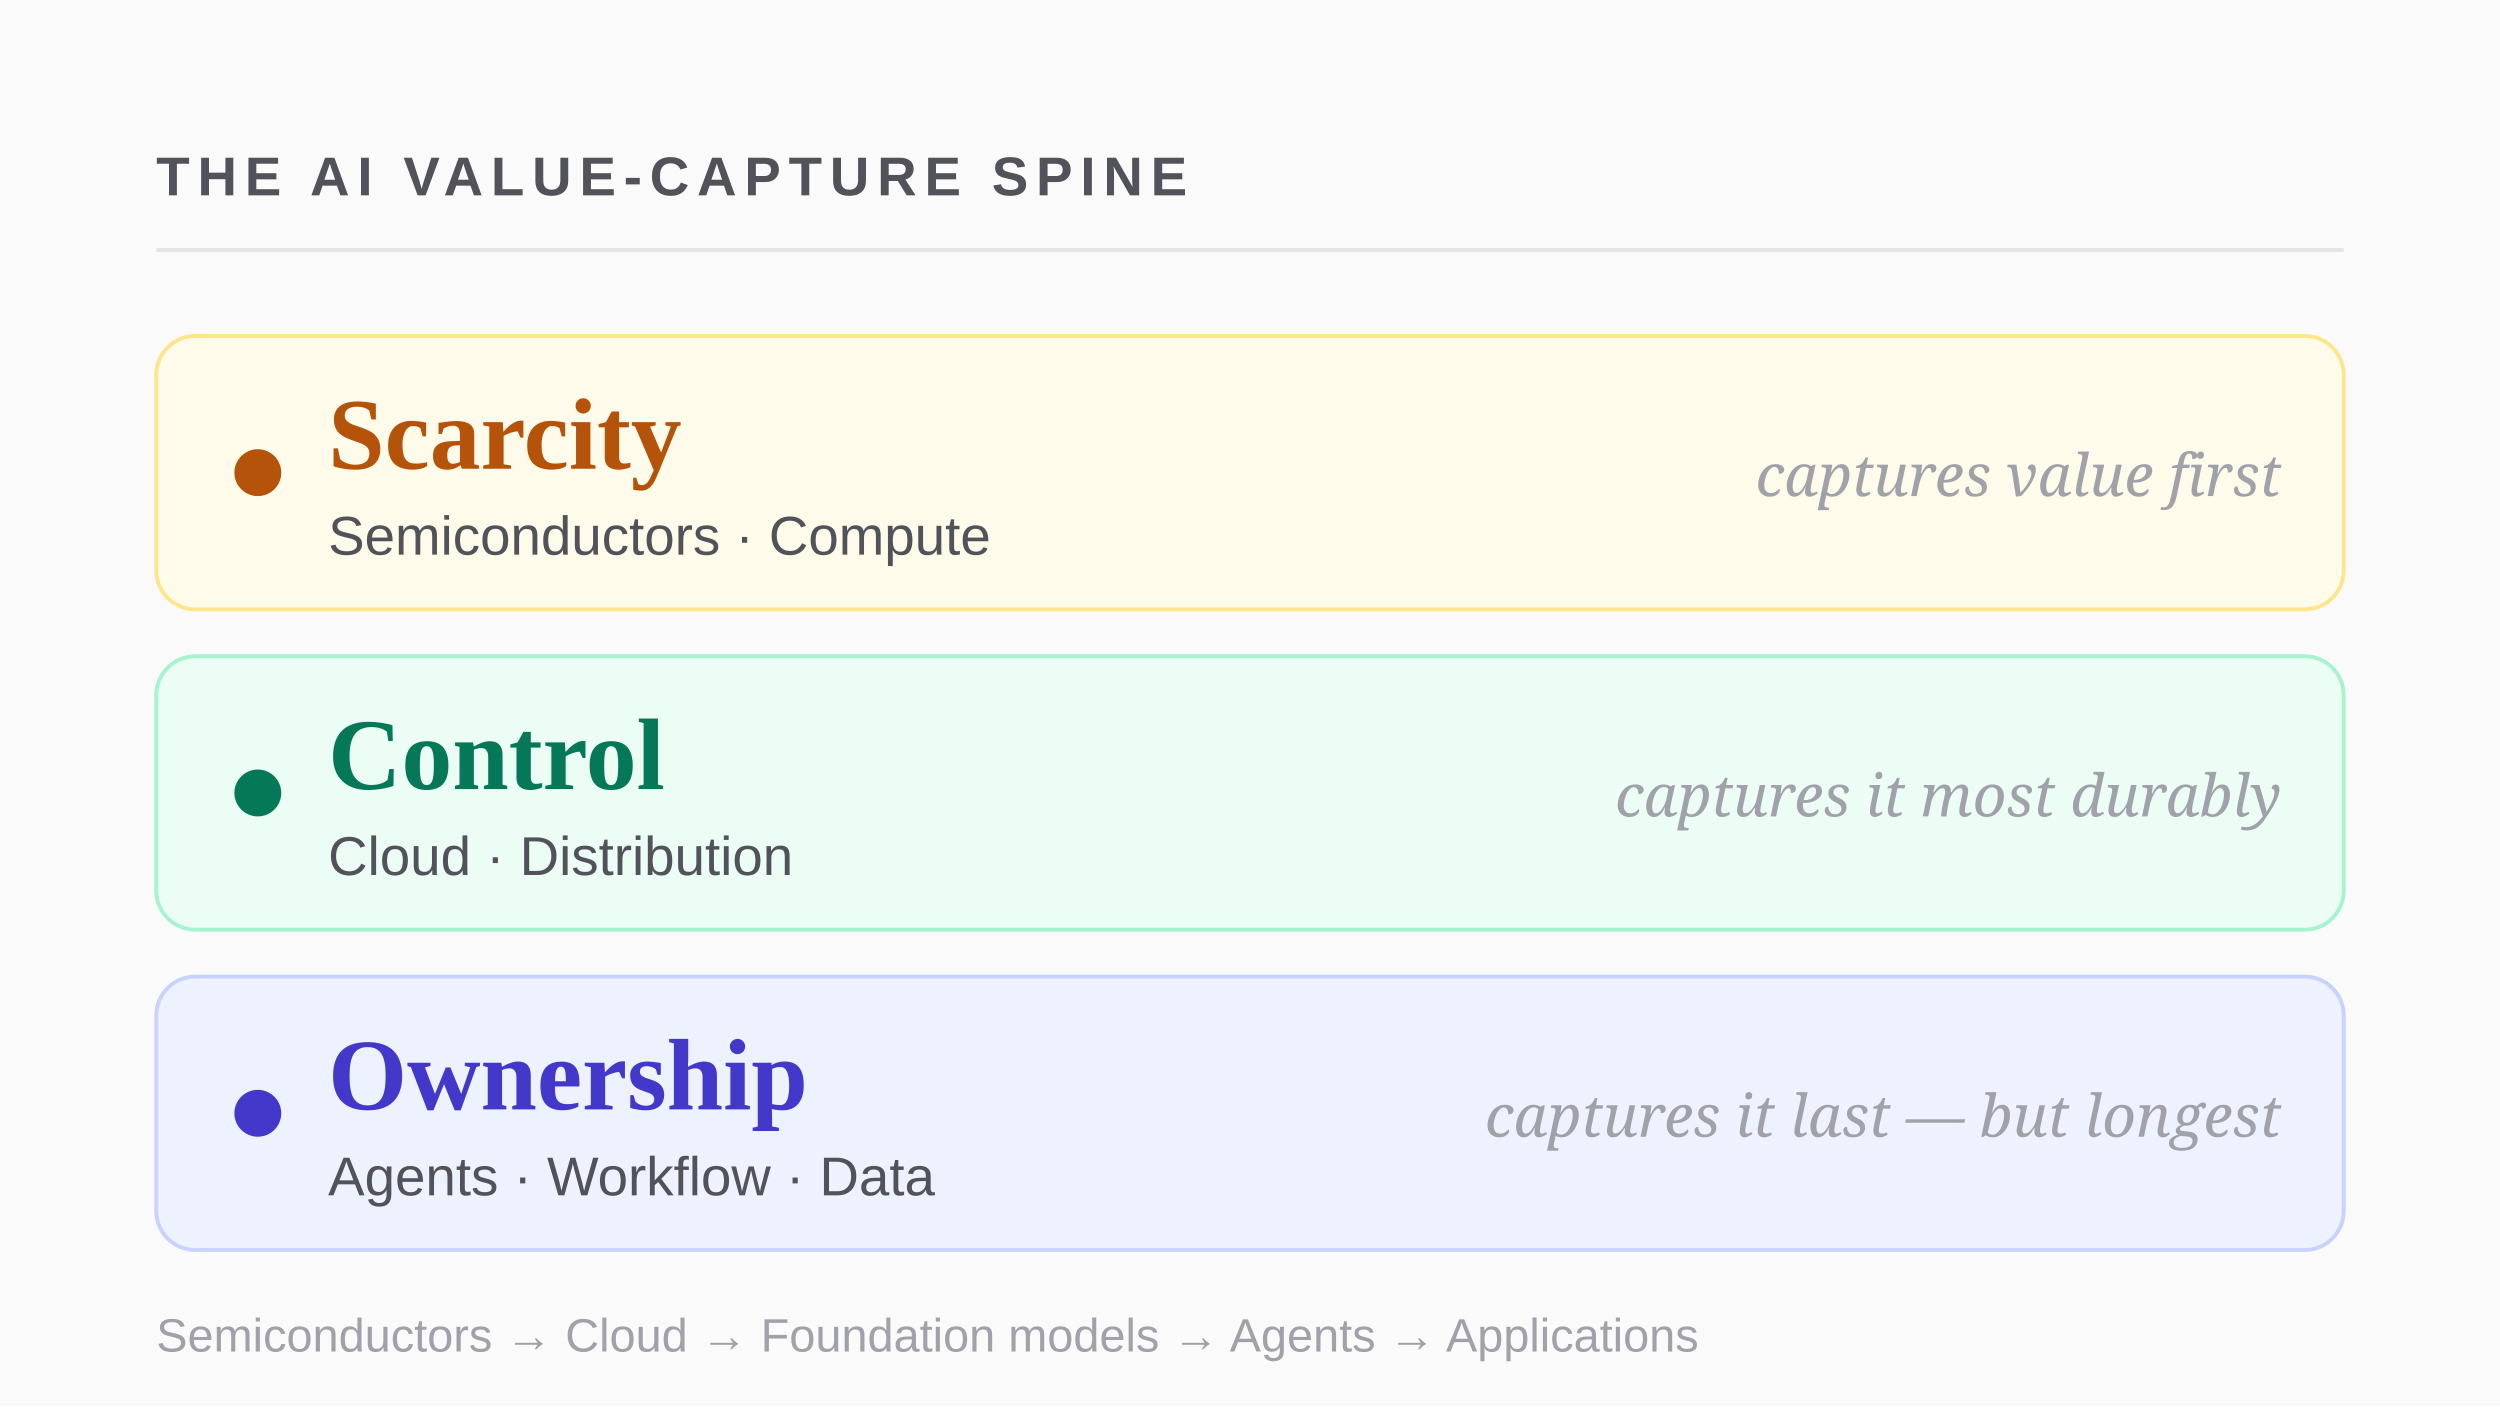
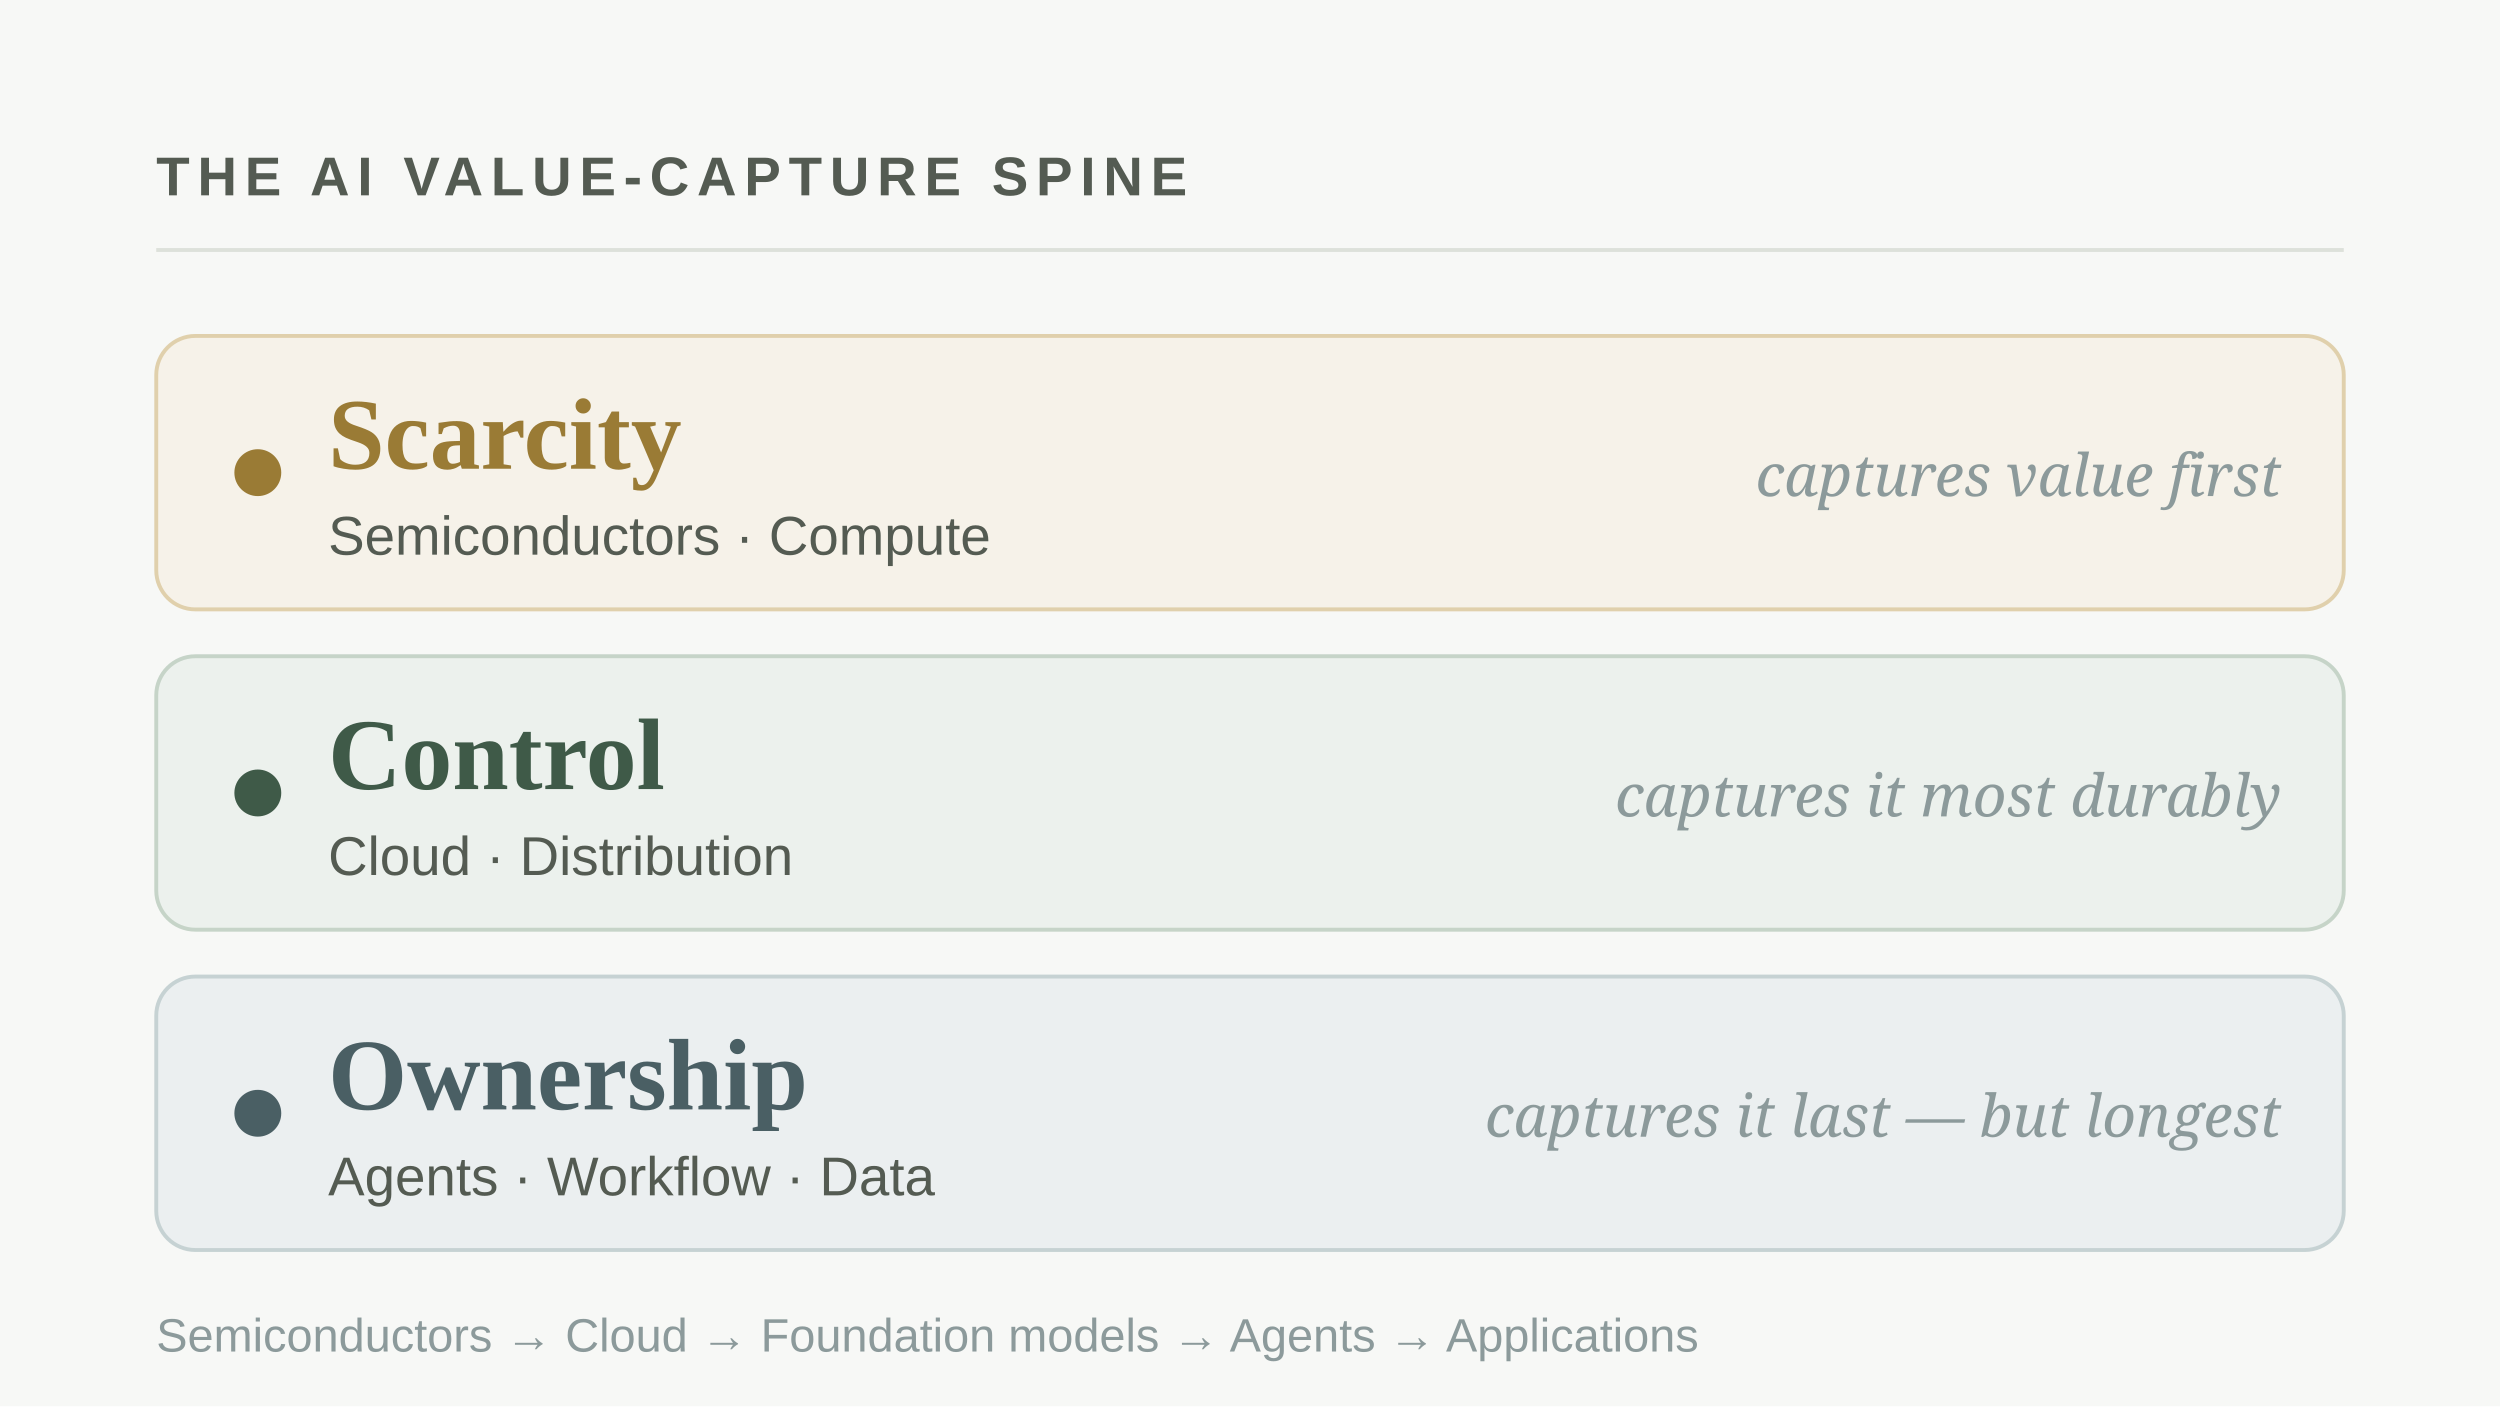
<svg xmlns="http://www.w3.org/2000/svg" viewBox="0 0 640 360" width="640" height="360" role="img" aria-label="The AI value-capture spine: Scarcity, Control, Ownership">
-   <rect width="640" height="360" fill="#fafafa" />
-   <text x="40" y="50" font-family="Arial, Helvetica, sans-serif" font-size="14" font-weight="600" letter-spacing="2" fill="#52525b">THE AI VALUE-CAPTURE SPINE</text>
-   <line x1="40" y1="64" x2="600" y2="64" stroke="#e4e4e7" stroke-width="1" />
-   <rect x="40" y="86" width="560" height="70" rx="10" fill="#fffbeb" stroke="#fde68a" stroke-width="1" />
-   <circle cx="66" cy="121" r="6" fill="#b45309" />
-   <text x="84" y="120" font-family="Georgia, 'Times New Roman', serif" font-size="26" font-weight="700" fill="#b45309">Scarcity</text>
-   <text x="84" y="142" font-family="Arial, Helvetica, sans-serif" font-size="14" fill="#52525b">Semiconductors · Compute</text>
-   <text x="584" y="127" text-anchor="end" font-family="Georgia, serif" font-size="15" font-style="italic" fill="#a1a1aa">captures value first</text>
-   <rect x="40" y="168" width="560" height="70" rx="10" fill="#ecfdf5" stroke="#a7f3d0" stroke-width="1" />
-   <circle cx="66" cy="203" r="6" fill="#047857" />
-   <text x="84" y="202" font-family="Georgia, 'Times New Roman', serif" font-size="26" font-weight="700" fill="#047857">Control</text>
-   <text x="84" y="224" font-family="Arial, Helvetica, sans-serif" font-size="14" fill="#52525b">Cloud · Distribution</text>
-   <text x="584" y="209" text-anchor="end" font-family="Georgia, serif" font-size="15" font-style="italic" fill="#a1a1aa">captures it most durably</text>
-   <rect x="40" y="250" width="560" height="70" rx="10" fill="#eef2ff" stroke="#c7d2fe" stroke-width="1" />
-   <circle cx="66" cy="285" r="6" fill="#4338ca" />
-   <text x="84" y="284" font-family="Georgia, 'Times New Roman', serif" font-size="26" font-weight="700" fill="#4338ca">Ownership</text>
-   <text x="84" y="306" font-family="Arial, Helvetica, sans-serif" font-size="14" fill="#52525b">Agents · Workflow · Data</text>
-   <text x="584" y="291" text-anchor="end" font-family="Georgia, serif" font-size="15" font-style="italic" fill="#a1a1aa">captures it last — but longest</text>
-   <text x="40" y="346" font-family="Arial, Helvetica, sans-serif" font-size="12" fill="#a1a1aa">Semiconductors → Cloud → Foundation models → Agents → Applications</text>
+   <rect width="640" height="360" fill="#F7F8F6" />
+   <text x="40" y="50" font-family="Arial, Helvetica, sans-serif" font-size="14" font-weight="600" letter-spacing="2" fill="#545B52">THE AI VALUE-CAPTURE SPINE</text>
+   <line x1="40" y1="64" x2="600" y2="64" stroke="#DDE1DA" stroke-width="1" />
+   <rect x="40" y="86" width="560" height="70" rx="10" fill="#F6F2E9" stroke="#E0D0AC" stroke-width="1" />
+   <circle cx="66" cy="121" r="6" fill="#9A7B35" />
+   <text x="84" y="120" font-family="Georgia, 'Times New Roman', serif" font-size="26" font-weight="700" fill="#9A7B35">Scarcity</text>
+   <text x="84" y="142" font-family="Arial, Helvetica, sans-serif" font-size="14" fill="#545B52">Semiconductors · Compute</text>
+   <text x="584" y="127" text-anchor="end" font-family="Georgia, serif" font-size="15" font-style="italic" fill="#8C9A9B">captures value first</text>
+   <rect x="40" y="168" width="560" height="70" rx="10" fill="#ECF1ED" stroke="#C6D4C8" stroke-width="1" />
+   <circle cx="66" cy="203" r="6" fill="#3F5A48" />
+   <text x="84" y="202" font-family="Georgia, 'Times New Roman', serif" font-size="26" font-weight="700" fill="#3F5A48">Control</text>
+   <text x="84" y="224" font-family="Arial, Helvetica, sans-serif" font-size="14" fill="#545B52">Cloud · Distribution</text>
+   <text x="584" y="209" text-anchor="end" font-family="Georgia, serif" font-size="15" font-style="italic" fill="#8C9A9B">captures it most durably</text>
+   <rect x="40" y="250" width="560" height="70" rx="10" fill="#EBEFF0" stroke="#C6D2D3" stroke-width="1" />
+   <circle cx="66" cy="285" r="6" fill="#4A5F64" />
+   <text x="84" y="284" font-family="Georgia, 'Times New Roman', serif" font-size="26" font-weight="700" fill="#4A5F64">Ownership</text>
+   <text x="84" y="306" font-family="Arial, Helvetica, sans-serif" font-size="14" fill="#545B52">Agents · Workflow · Data</text>
+   <text x="584" y="291" text-anchor="end" font-family="Georgia, serif" font-size="15" font-style="italic" fill="#8C9A9B">captures it last — but longest</text>
+   <text x="40" y="346" font-family="Arial, Helvetica, sans-serif" font-size="12" fill="#8C9A9B">Semiconductors → Cloud → Foundation models → Agents → Applications</text>
</svg>
